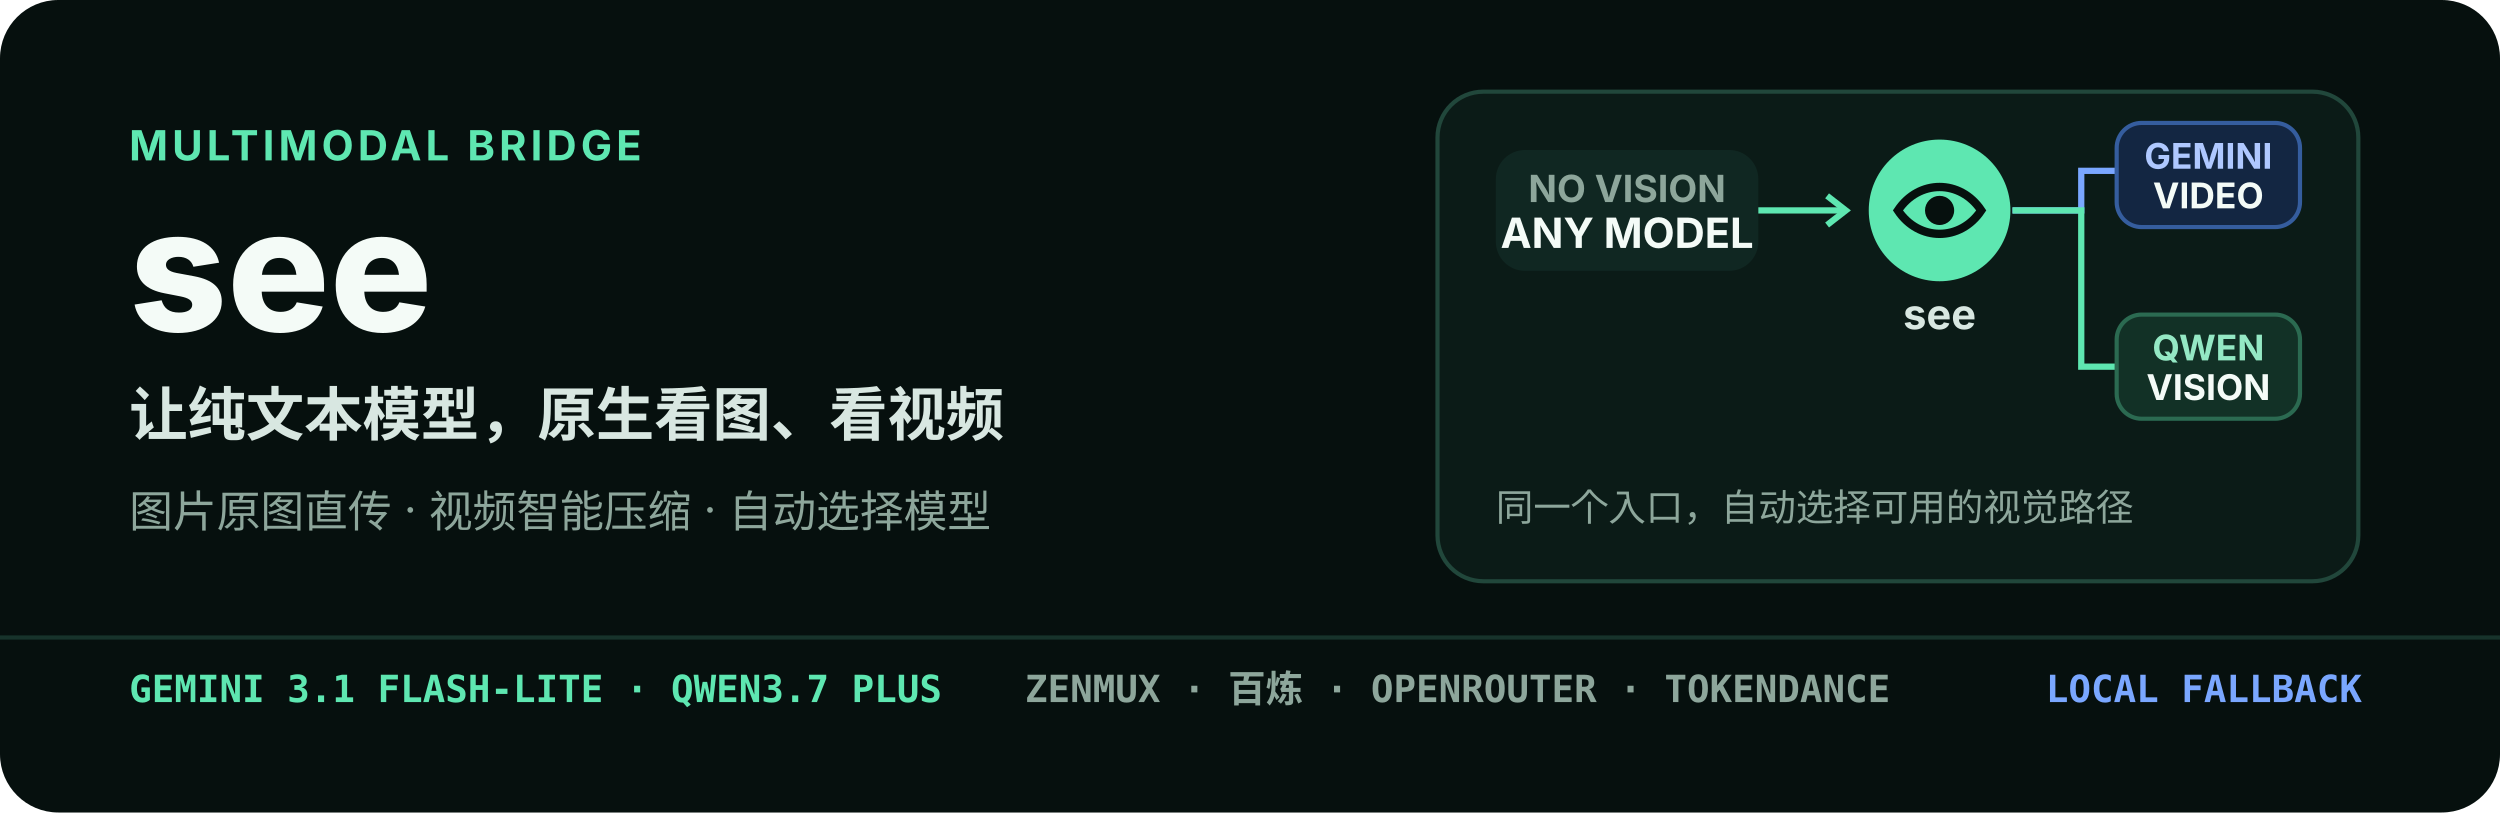
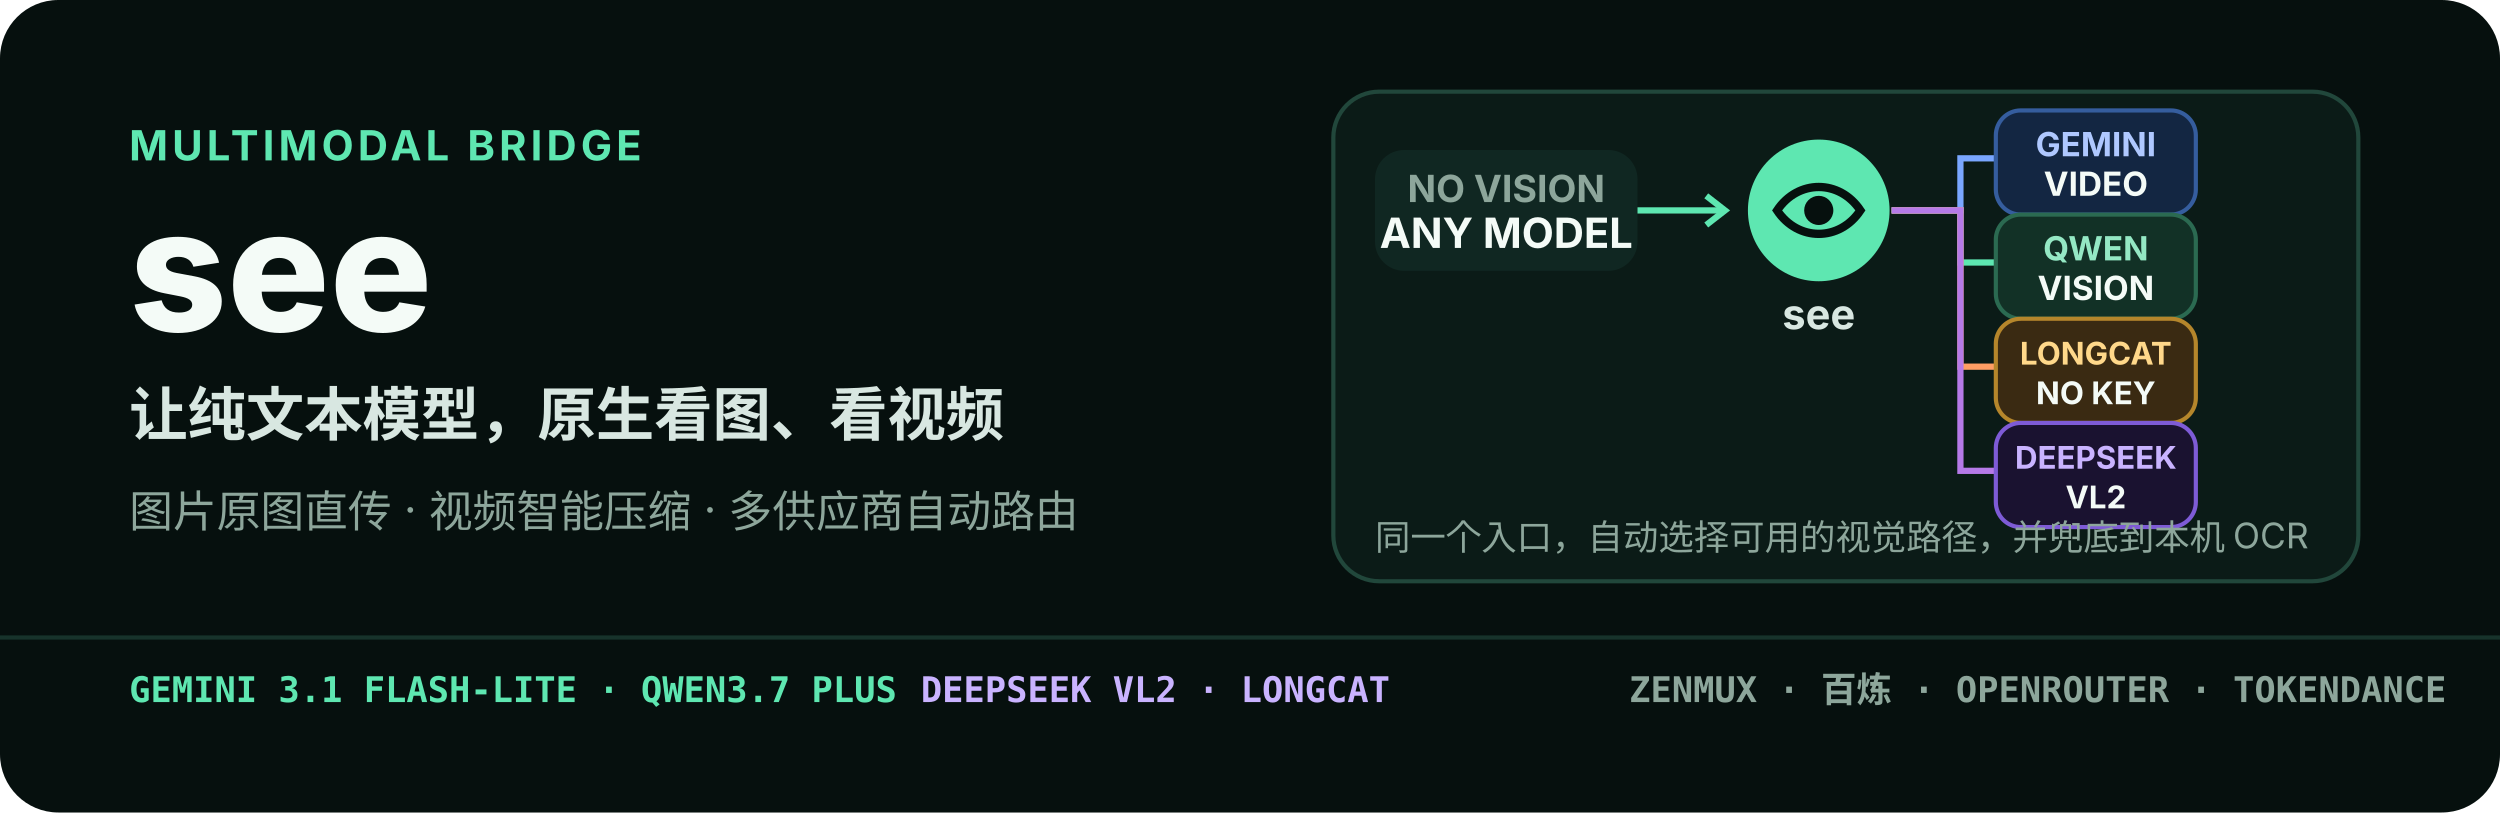
<svg xmlns="http://www.w3.org/2000/svg" width="1200" height="390" viewBox="0 0 1200 390" role="img" aria-labelledby="title desc">
  <rect width="1200" height="390" rx="28" fill="#06100E" />
  <path d="M0 306H1200" stroke="#17332B" stroke-width="2" />
  <g id="title-block" transform="translate(62 55)" font-family="-apple-system, BlinkMacSystemFont, Segoe UI, PingFang SC, sans-serif">
    <text x="0" y="22" fill="#5EE7B1" font-size="20" font-weight="700" letter-spacing="2">MULTIMODAL BRIDGE</text>
    <text x="0" y="104" fill="#F4FBF7" font-size="82" font-weight="760">see</text>
    <text x="0" y="154" fill="#D8E7E1" font-size="28" font-weight="600">让纯文本模型，原生看图、看视频</text>
-     <text x="0" y="198" fill="#8DA69B" font-size="21">图片原图直传 · 视频智能压缩 · 自动选择模型</text>
+     <text x="0" y="198" fill="#8DA69B" font-size="21">图片原图直传 · 视频智能压缩 · 多供应商自动路由</text>
  </g>
-   <g id="routing-proof" transform="translate(690 44)" font-family="-apple-system, BlinkMacSystemFont, Segoe UI, PingFang SC, sans-serif">
-     <rect x="0" y="0" width="442" height="235" rx="22" fill="#0B1B17" stroke="#21473B" stroke-width="2" />
-     <g id="text-model" transform="translate(28 28)">
+   <g id="routing-proof" transform="translate(640 44)" font-family="-apple-system, BlinkMacSystemFont, Segoe UI, PingFang SC, sans-serif">
+     <rect x="0" y="0" width="492" height="235" rx="22" fill="#0B1B17" stroke="#21473B" stroke-width="2" />
+     <g id="text-model" transform="translate(20 28)">
      <rect width="126" height="58" rx="14" fill="#102722" />
      <text x="63" y="25" text-anchor="middle" fill="#8DA69B" font-size="18" font-weight="650">NO VISION</text>
      <text x="63" y="47" text-anchor="middle" fill="#F4FBF7" font-size="20" font-weight="750">ANY MODEL</text>
    </g>
-     <path d="M154 57H194" stroke="#5EE7B1" stroke-width="3" />
-     <path d="M187 50L196 57L187 64" fill="none" stroke="#5EE7B1" stroke-width="3" />
-     <g id="see-router" transform="translate(199 23)">
+     <path d="M146 57H186" stroke="#5EE7B1" stroke-width="3" />
+     <path d="M179 50L188 57L179 64" fill="none" stroke="#5EE7B1" stroke-width="3" />
+     <g id="see-router" transform="translate(191 23)">
      <circle cx="42" cy="34" r="34" fill="#5EE7B1" />
      <path d="M22 34C32 19 52 19 62 34C52 49 32 49 22 34Z" fill="none" stroke="#06100E" stroke-width="4" />
      <circle cx="42" cy="34" r="7" fill="#06100E" />
      <text x="42" y="91" text-anchor="middle" fill="#D8E7E1" font-size="20" font-weight="750">see</text>
    </g>
-     <path d="M276 57H309V38H326" fill="none" stroke="#7AA7FF" stroke-width="3" />
-     <path d="M276 57H309V132H326" fill="none" stroke="#5EE7B1" stroke-width="3" />
-     <g id="vision-output" transform="translate(326 15)">
-       <rect width="88" height="50" rx="12" fill="#132642" stroke="#355D9E" stroke-width="2" />
-       <text x="44" y="22" text-anchor="middle" fill="#AFC8FF" font-size="17" font-weight="700">GEMINI</text>
-       <text x="44" y="41" text-anchor="middle" fill="#F4FBF7" font-size="17" font-weight="750">VIDEO</text>
+     <path d="M268 57H301V32H318" fill="none" stroke="#7AA7FF" stroke-width="3" />
+     <path d="M268 57H301V82H318" fill="none" stroke="#5EE7B1" stroke-width="3" />
+     <path d="M268 57H301V132H318" fill="none" stroke="#FF9E64" stroke-width="3" />
+     <path d="M268 57H301V182H318" fill="none" stroke="#B67AE8" stroke-width="3" />
+     <g id="gemini-output" transform="translate(318 9)">
+       <rect width="96" height="50" rx="12" fill="#132642" stroke="#355D9E" stroke-width="2" />
+       <text x="48" y="22" text-anchor="middle" fill="#AFC8FF" font-size="16" font-weight="700">GEMINI</text>
+       <text x="48" y="41" text-anchor="middle" fill="#F4FBF7" font-size="16" font-weight="750">VIDEO</text>
    </g>
-     <g id="ocr-output" transform="translate(326 107)">
-       <rect width="88" height="50" rx="12" fill="#123126" stroke="#2B6A51" stroke-width="2" />
-       <text x="44" y="22" text-anchor="middle" fill="#94E8C4" font-size="17" font-weight="700">QWEN</text>
-       <text x="44" y="41" text-anchor="middle" fill="#F4FBF7" font-size="17" font-weight="750">VISION</text>
+     <g id="qwen-output" transform="translate(318 59)">
+       <rect width="96" height="50" rx="12" fill="#123126" stroke="#2B6A51" stroke-width="2" />
+       <text x="48" y="22" text-anchor="middle" fill="#94E8C4" font-size="16" font-weight="700">QWEN</text>
+       <text x="48" y="41" text-anchor="middle" fill="#F4FBF7" font-size="16" font-weight="750">VISION</text>
    </g>
-     <text x="28" y="206" fill="#8DA69B" font-size="18">同一个入口，自动选择可用的视觉路径</text>
+     <g id="longcat-output" transform="translate(318 109)">
+       <rect width="96" height="50" rx="12" fill="#3A2A12" stroke="#B5862B" stroke-width="2" />
+       <text x="48" y="22" text-anchor="middle" fill="#FFD88A" font-size="15" font-weight="700">LONGCAT</text>
+       <text x="48" y="41" text-anchor="middle" fill="#F4FBF7" font-size="15" font-weight="750">NO KEY</text>
+     </g>
+     <g id="deepseek-output" transform="translate(318 159)">
+       <rect width="96" height="50" rx="12" fill="#1A1230" stroke="#7E5BD6" stroke-width="2" />
+       <text x="48" y="22" text-anchor="middle" fill="#C9B3FF" font-size="15" font-weight="700">DEEPSEEK</text>
+       <text x="48" y="41" text-anchor="middle" fill="#F4FBF7" font-size="15" font-weight="750">VL2</text>
+     </g>
+     <text x="20" y="220" fill="#8DA69B" font-size="17">同一个入口，自动选择可用的视觉路径，并兜底到本机 OCR</text>
  </g>
-   <g id="metadata" transform="translate(62 337)" font-family="ui-monospace, SFMono-Regular, Menlo, Consolas, monospace" font-size="18" font-weight="650">
+   <g id="metadata" transform="translate(62 337)" font-family="ui-monospace, SFMono-Regular, Menlo, Consolas, monospace" font-size="17" font-weight="650">
    <text x="0" y="0" fill="#5EE7B1">GEMINI 3.1 FLASH-LITE · QWEN3.7 PLUS</text>
-     <text x="430" y="0" fill="#8DA69B">ZENMUX · 百炼 · OPENROUTER · TOKENDANCE</text>
-     <text x="920" y="0" fill="#7AA7FF">LOCAL FALLBACK</text>
+     <text x="380" y="0" fill="#C9B3FF">DEEPSEEK VL2 · LONGCAT</text>
+     <text x="720" y="0" fill="#8DA69B">ZENMUX · 百炼 · OPENROUTER · TOKENDANCE</text>
  </g>
</svg>
